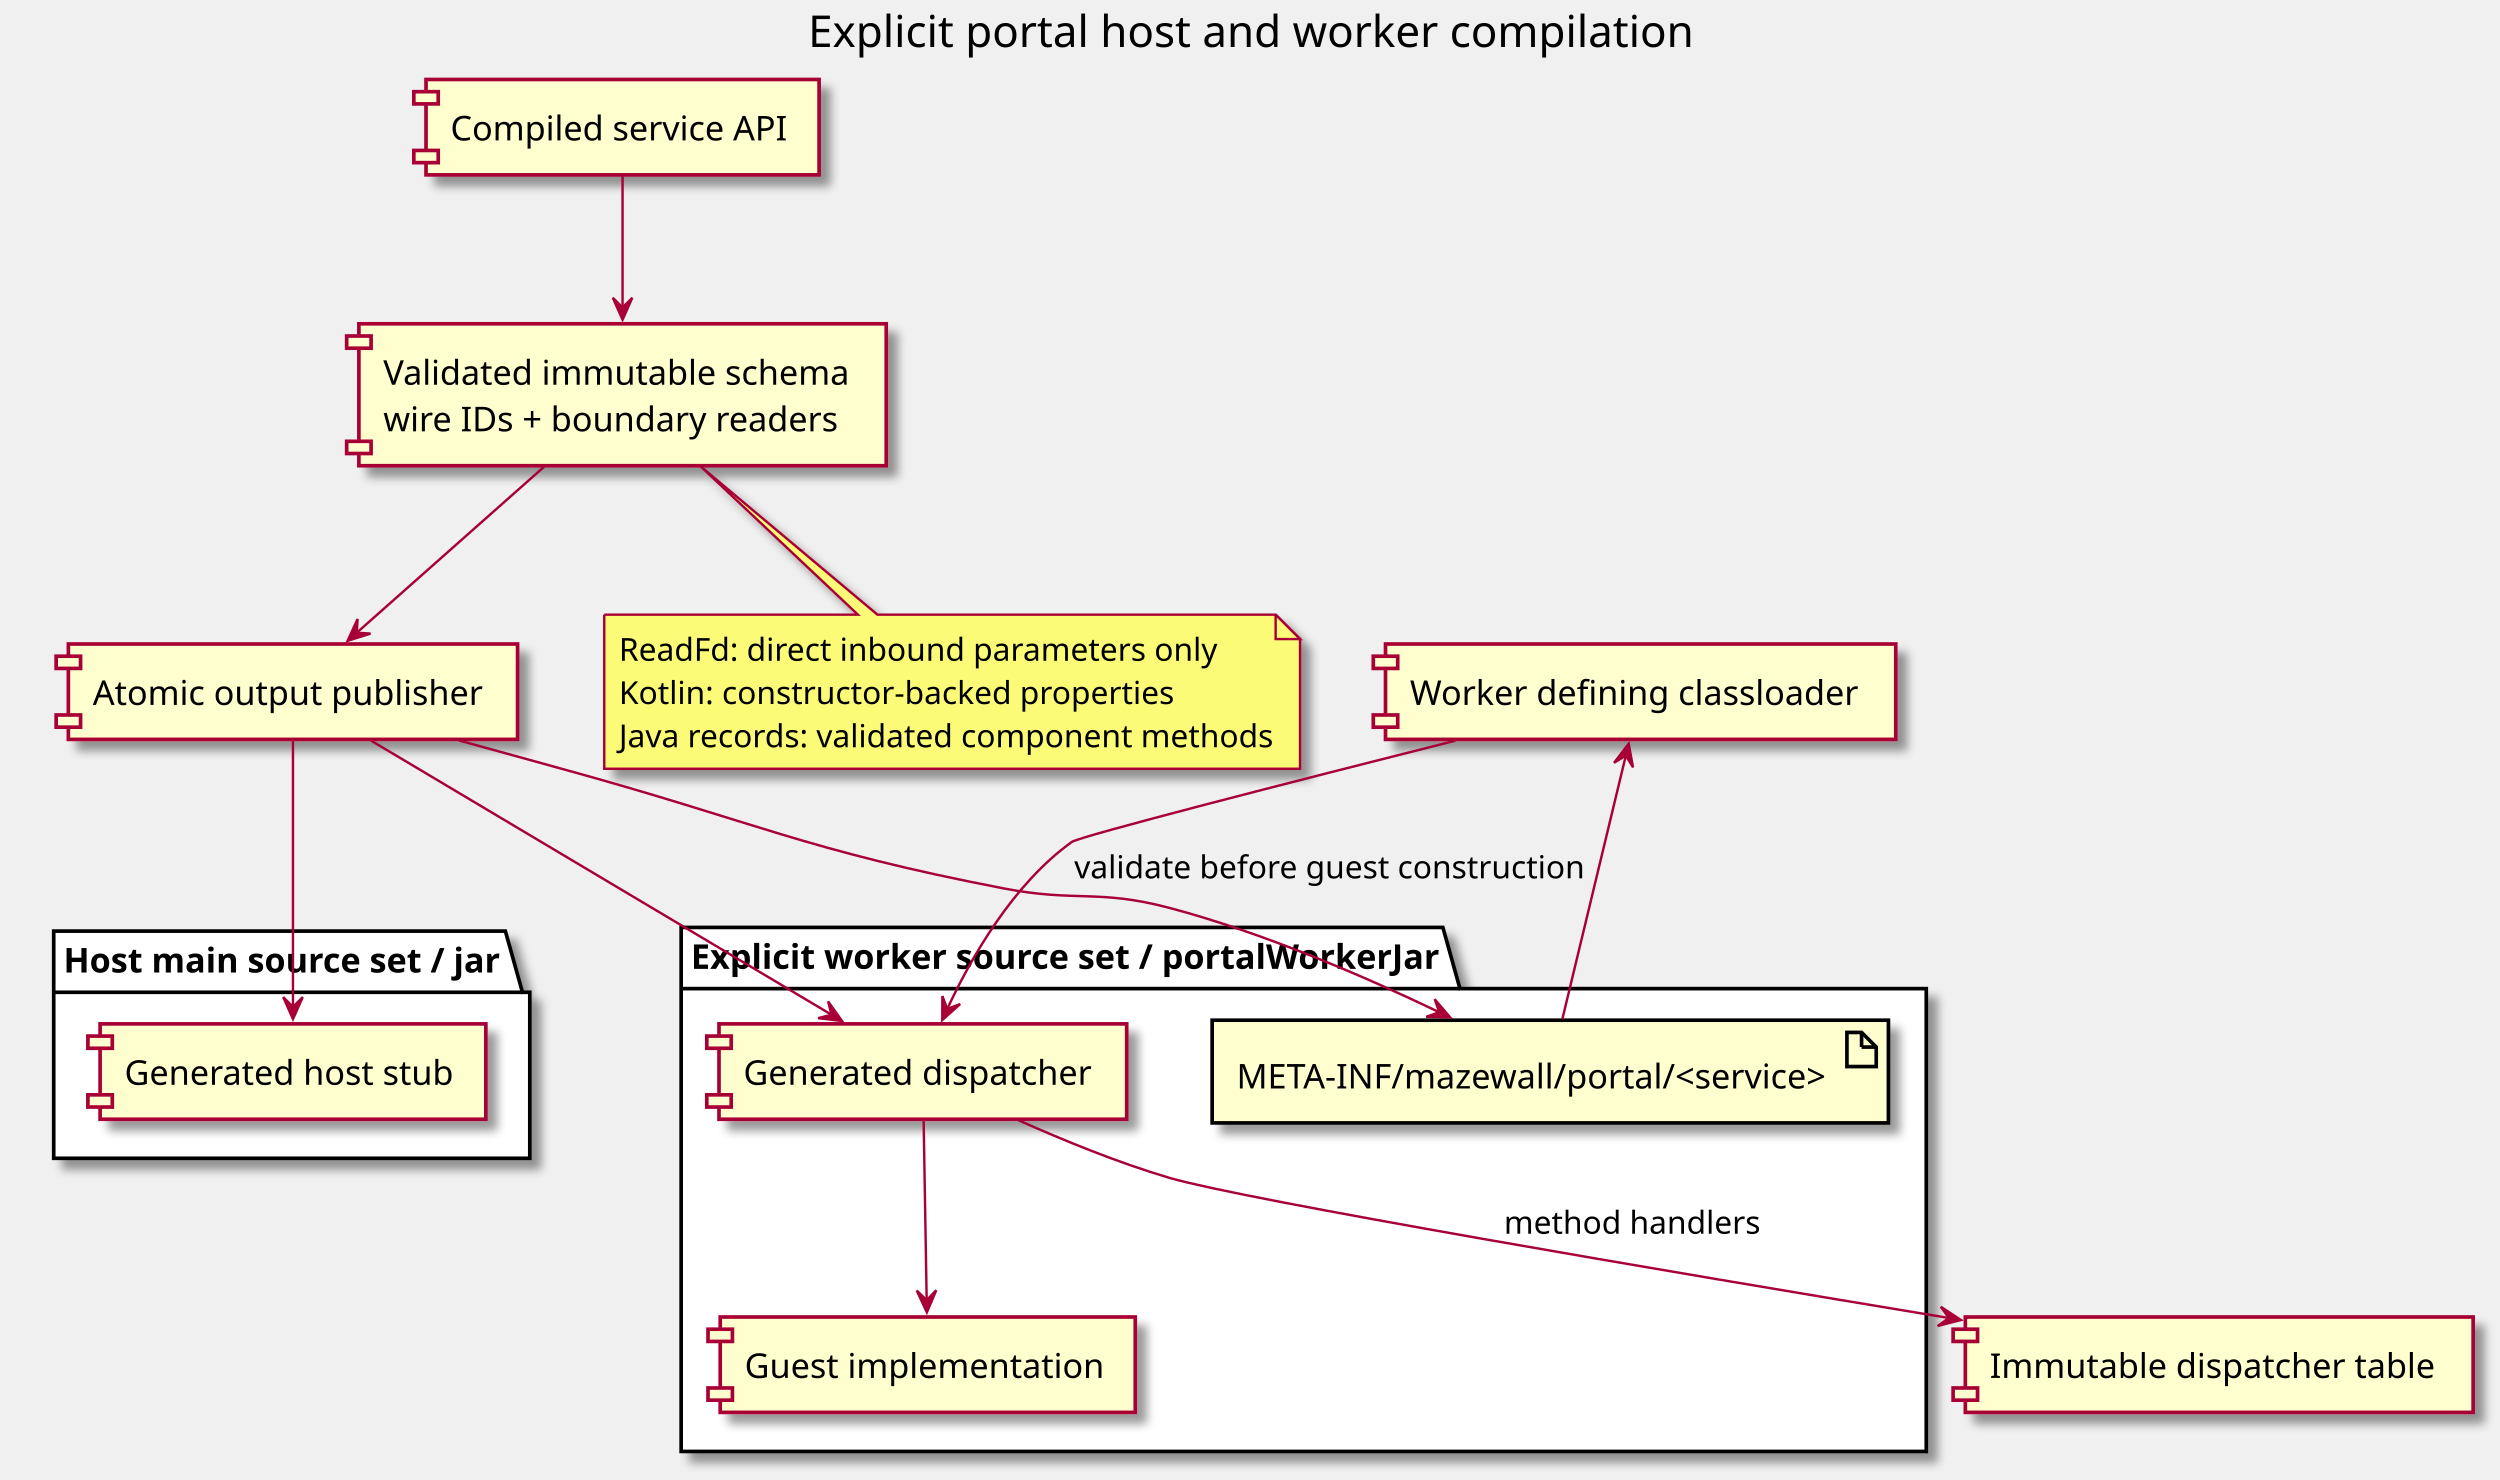
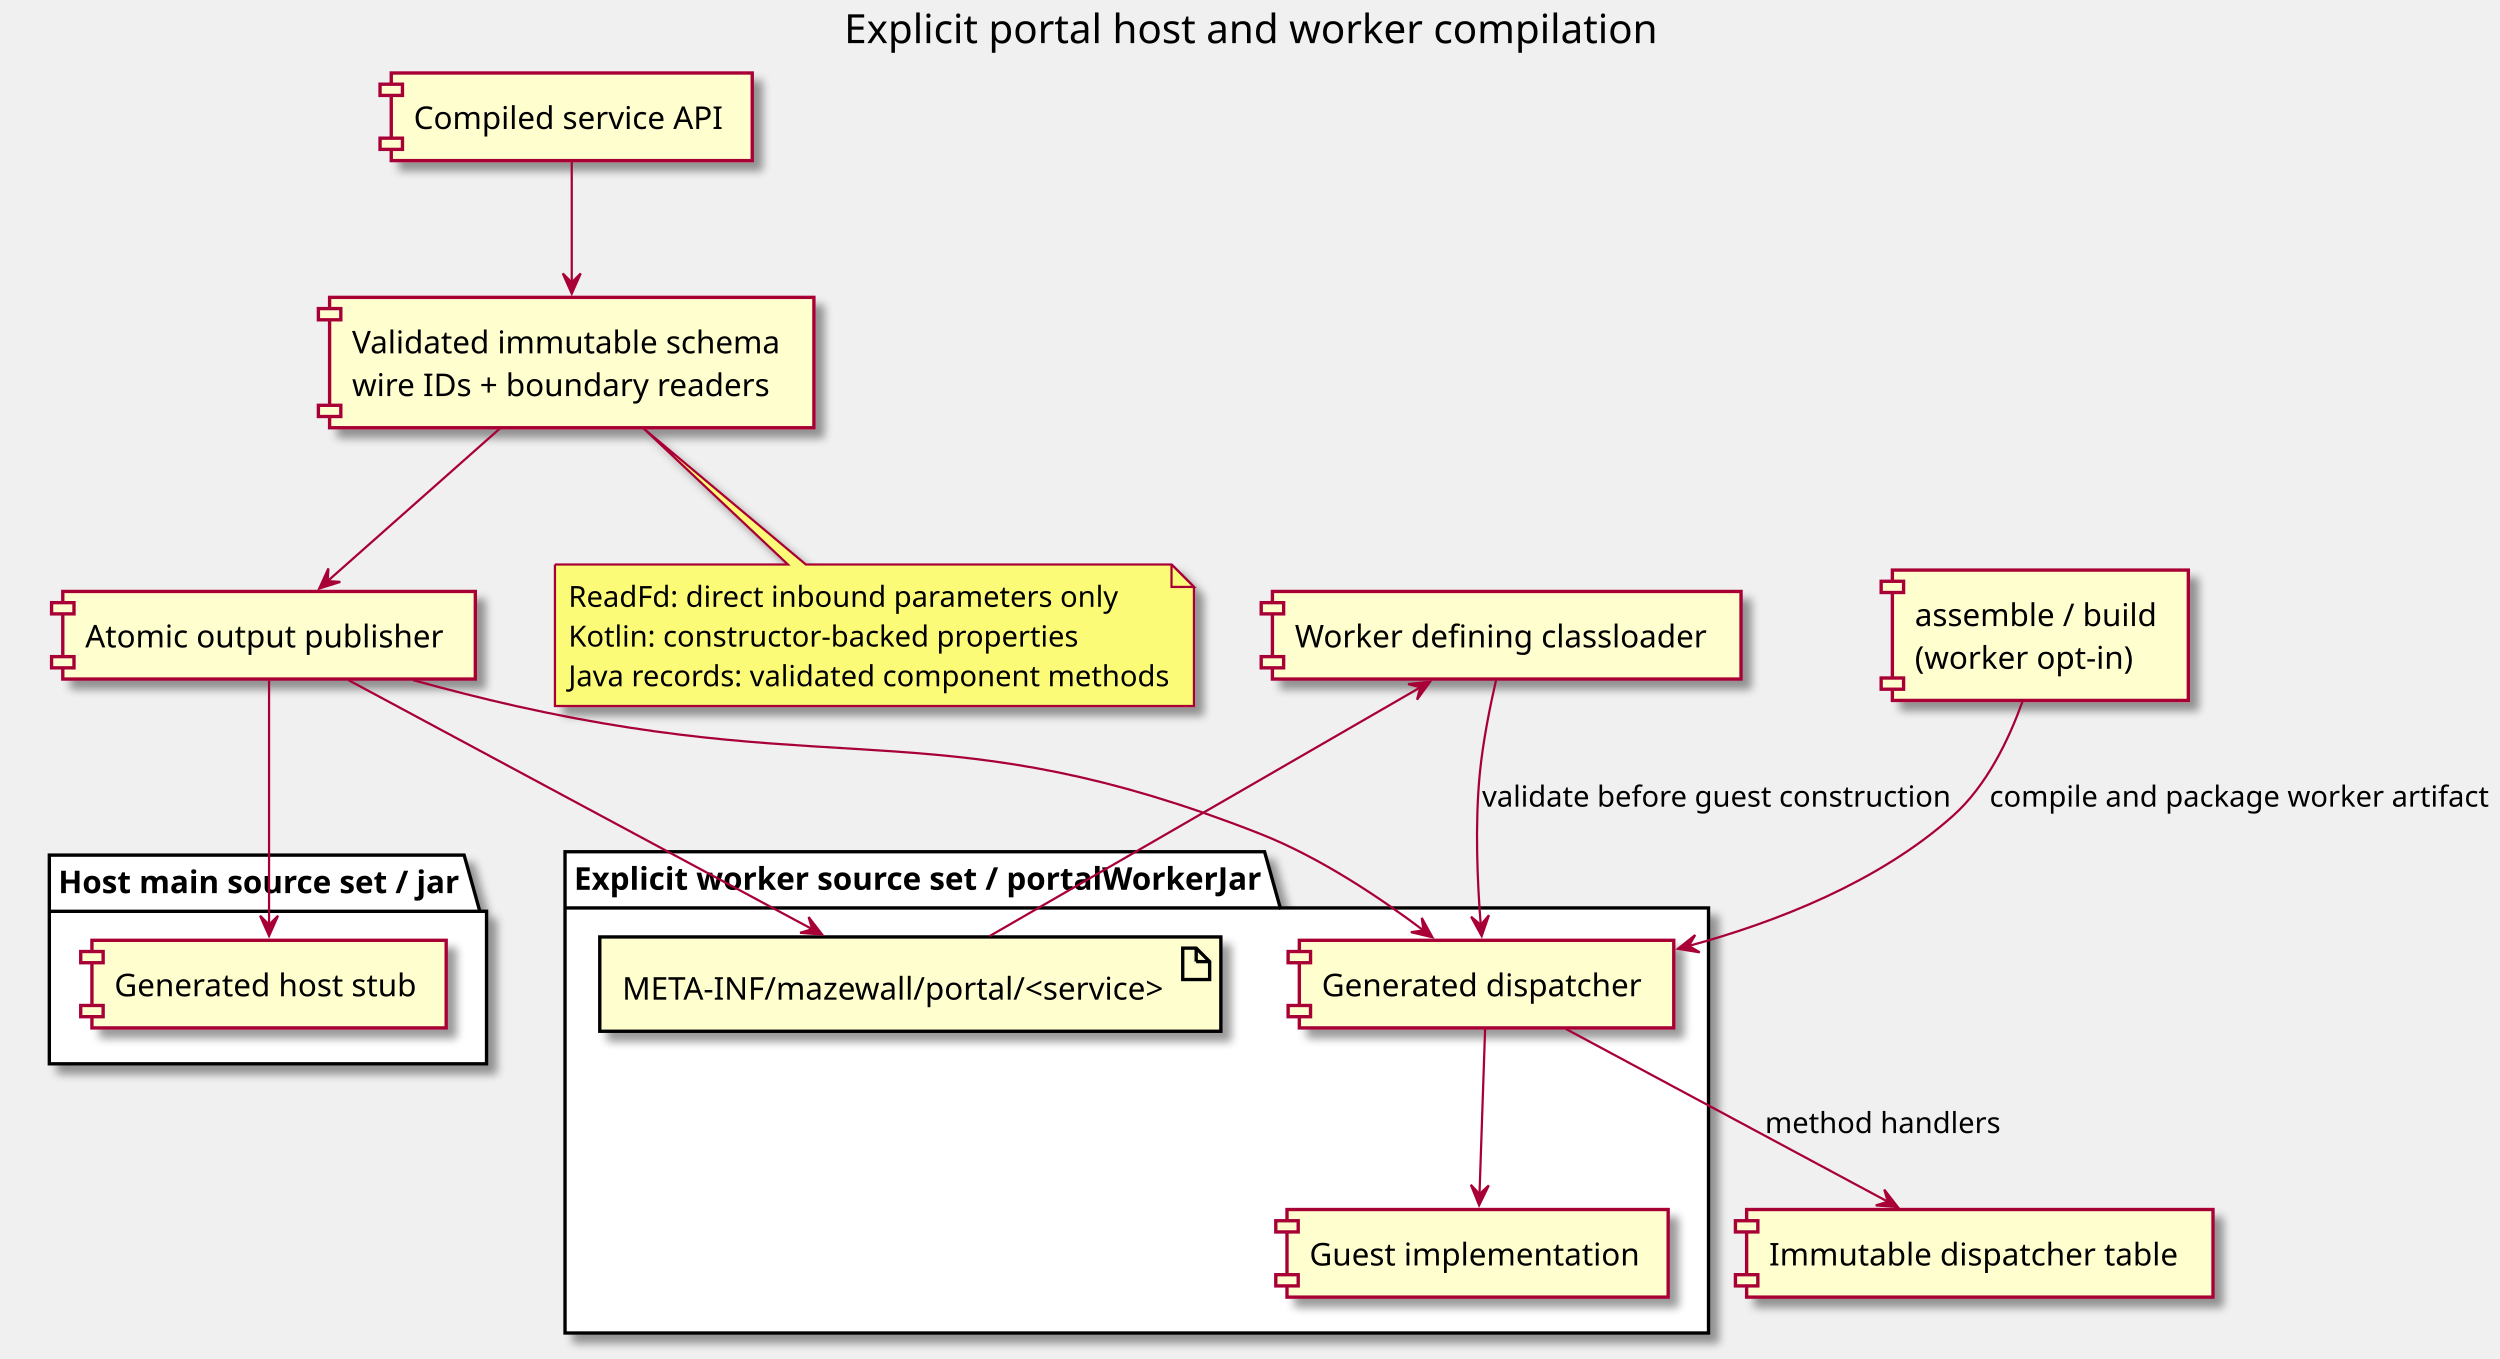
- <svg xmlns="http://www.w3.org/2000/svg" contentScriptType="application/ecmascript" contentStyleType="text/css" height="606px" preserveAspectRatio="none" style="width:1024px;height:606px;" version="1.1" viewBox="0 0 1024 606" width="1024px" zoomAndPan="magnify">
+ <svg xmlns="http://www.w3.org/2000/svg" contentScriptType="application/ecmascript" contentStyleType="text/css" height="606px" preserveAspectRatio="none" style="width:1115px;height:606px;" version="1.1" viewBox="0 0 1115 606" width="1115px" zoomAndPan="magnify">
  <defs>
-     <filter height="300%" id="f1cvt0zhvisgmz" width="300%" x="-1" y="-1">
+     <filter height="300%" id="f1t6uo0lsq8174" width="300%" x="-1" y="-1">
      <feGaussianBlur result="blurOut" stdDeviation="2.0" />
      <feColorMatrix in="blurOut" result="blurOut2" type="matrix" values="0 0 0 0 0 0 0 0 0 0 0 0 0 0 0 0 0 0 .4 0" />
      <feOffset dx="4.0" dy="4.0" in="blurOut2" result="blurOut3" />
      <feBlend in="SourceGraphic" in2="blurOut3" mode="normal" />
    </filter>
  </defs>
  <g>
-     <text fill="#000000" font-family="sans-serif" font-size="18" lengthAdjust="spacingAndGlyphs" textLength="369" x="331" y="19.242">Explicit portal host and worker compilation</text>
-     <polygon fill="#FFFFFF" filter="url(#f1cvt0zhvisgmz)" points="22,381.376,207,381.376,214,406.444,217,406.444,217,474.446,22,474.446,22,381.376" style="stroke: #000000; stroke-width: 1.5;" />
+     <text fill="#000000" font-family="sans-serif" font-size="18" lengthAdjust="spacingAndGlyphs" textLength="369" x="376.5" y="19.242">Explicit portal host and worker compilation</text>
+     <polygon fill="#FFFFFF" filter="url(#f1t6uo0lsq8174)" points="22,381.376,207,381.376,214,406.444,217,406.444,217,474.446,22,474.446,22,381.376" style="stroke: #000000; stroke-width: 1.5;" />
    <line style="stroke: #000000; stroke-width: 1.5;" x1="22" x2="214" y1="406.444" y2="406.444" />
    <text fill="#000000" font-family="sans-serif" font-size="14" font-weight="bold" lengthAdjust="spacingAndGlyphs" textLength="179" x="26" y="398.342">Host main source set / jar</text>
-     <polygon fill="#FFFFFF" filter="url(#f1cvt0zhvisgmz)" points="279,379.876,591,379.876,598,404.944,789,404.944,789,594.516,279,594.516,279,379.876" style="stroke: #000000; stroke-width: 1.5;" />
-     <line style="stroke: #000000; stroke-width: 1.5;" x1="279" x2="598" y1="404.944" y2="404.944" />
-     <text fill="#000000" font-family="sans-serif" font-size="14" font-weight="bold" lengthAdjust="spacingAndGlyphs" textLength="306" x="283" y="396.842">Explicit worker source set / portalWorkerJar</text>
-     <rect fill="#FEFECE" filter="url(#f1cvt0zhvisgmz)" height="39.068" style="stroke: #A80036; stroke-width: 1.5;" width="158" x="41" y="419.376" />
+     <polygon fill="#FFFFFF" filter="url(#f1t6uo0lsq8174)" points="252,379.876,564,379.876,571,404.944,762,404.944,762,594.516,252,594.516,252,379.876" style="stroke: #000000; stroke-width: 1.5;" />
+     <line style="stroke: #000000; stroke-width: 1.5;" x1="252" x2="571" y1="404.944" y2="404.944" />
+     <text fill="#000000" font-family="sans-serif" font-size="14" font-weight="bold" lengthAdjust="spacingAndGlyphs" textLength="306" x="256" y="396.842">Explicit worker source set / portalWorkerJar</text>
+     <rect fill="#FEFECE" filter="url(#f1t6uo0lsq8174)" height="39.068" style="stroke: #A80036; stroke-width: 1.5;" width="158" x="41" y="419.376" />
    <rect fill="#FEFECE" height="5" style="stroke: #A80036; stroke-width: 1.5;" width="10" x="36" y="424.376" />
    <rect fill="#FEFECE" height="5" style="stroke: #A80036; stroke-width: 1.5;" width="10" x="36" y="448.444" />
    <text fill="#000000" font-family="sans-serif" font-size="14" lengthAdjust="spacingAndGlyphs" textLength="138" x="51" y="444.342">Generated host stub</text>
-     <rect fill="#FEFECE" filter="url(#f1cvt0zhvisgmz)" height="39.068" style="stroke: #A80036; stroke-width: 1.5;" width="170" x="295" y="539.446" />
-     <rect fill="#FEFECE" height="5" style="stroke: #A80036; stroke-width: 1.5;" width="10" x="290" y="544.446" />
-     <rect fill="#FEFECE" height="5" style="stroke: #A80036; stroke-width: 1.5;" width="10" x="290" y="568.514" />
-     <text fill="#000000" font-family="sans-serif" font-size="14" lengthAdjust="spacingAndGlyphs" textLength="150" x="305" y="564.412">Guest implementation</text>
-     <rect fill="#FEFECE" filter="url(#f1cvt0zhvisgmz)" height="39.068" style="stroke: #A80036; stroke-width: 1.5;" width="167" x="294.5" y="419.376" />
-     <rect fill="#FEFECE" height="5" style="stroke: #A80036; stroke-width: 1.5;" width="10" x="289.5" y="424.376" />
-     <rect fill="#FEFECE" height="5" style="stroke: #A80036; stroke-width: 1.5;" width="10" x="289.5" y="448.444" />
-     <text fill="#000000" font-family="sans-serif" font-size="14" lengthAdjust="spacingAndGlyphs" textLength="147" x="304.5" y="444.342">Generated dispatcher</text>
-     <rect fill="#FEFECE" filter="url(#f1cvt0zhvisgmz)" height="42.068" style="stroke: #000000; stroke-width: 1.5;" width="277" x="496.5" y="417.876" />
-     <polygon fill="#FEFECE" points="756.5,422.876,756.5,436.876,768.5,436.876,768.5,428.876,762.5,422.876,756.5,422.876" style="stroke: #000000; stroke-width: 1.5;" />
-     <line style="stroke: #000000; stroke-width: 1.5;" x1="762.5" x2="762.5" y1="422.876" y2="428.876" />
-     <line style="stroke: #000000; stroke-width: 1.5;" x1="768.5" x2="762.5" y1="428.876" y2="428.876" />
-     <text fill="#000000" font-family="sans-serif" font-size="14" lengthAdjust="spacingAndGlyphs" textLength="247" x="506.5" y="445.842">META-INF/mazewall/portal/&lt;service&gt;</text>
-     <rect fill="#FEFECE" filter="url(#f1cvt0zhvisgmz)" height="39.068" style="stroke: #A80036; stroke-width: 1.5;" width="161" x="174.5" y="32.556" />
+     <rect fill="#FEFECE" filter="url(#f1t6uo0lsq8174)" height="39.068" style="stroke: #A80036; stroke-width: 1.5;" width="170" x="574" y="539.446" />
+     <rect fill="#FEFECE" height="5" style="stroke: #A80036; stroke-width: 1.5;" width="10" x="569" y="544.446" />
+     <rect fill="#FEFECE" height="5" style="stroke: #A80036; stroke-width: 1.5;" width="10" x="569" y="568.514" />
+     <text fill="#000000" font-family="sans-serif" font-size="14" lengthAdjust="spacingAndGlyphs" textLength="150" x="584" y="564.412">Guest implementation</text>
+     <rect fill="#FEFECE" filter="url(#f1t6uo0lsq8174)" height="39.068" style="stroke: #A80036; stroke-width: 1.5;" width="167" x="579.5" y="419.376" />
+     <rect fill="#FEFECE" height="5" style="stroke: #A80036; stroke-width: 1.5;" width="10" x="574.5" y="424.376" />
+     <rect fill="#FEFECE" height="5" style="stroke: #A80036; stroke-width: 1.5;" width="10" x="574.5" y="448.444" />
+     <text fill="#000000" font-family="sans-serif" font-size="14" lengthAdjust="spacingAndGlyphs" textLength="147" x="589.5" y="444.342">Generated dispatcher</text>
+     <rect fill="#FEFECE" filter="url(#f1t6uo0lsq8174)" height="42.068" style="stroke: #000000; stroke-width: 1.5;" width="277" x="267.5" y="417.876" />
+     <polygon fill="#FEFECE" points="527.5,422.876,527.5,436.876,539.5,436.876,539.5,428.876,533.5,422.876,527.5,422.876" style="stroke: #000000; stroke-width: 1.5;" />
+     <line style="stroke: #000000; stroke-width: 1.5;" x1="533.5" x2="533.5" y1="422.876" y2="428.876" />
+     <line style="stroke: #000000; stroke-width: 1.5;" x1="539.5" x2="533.5" y1="428.876" y2="428.876" />
+     <text fill="#000000" font-family="sans-serif" font-size="14" lengthAdjust="spacingAndGlyphs" textLength="247" x="277.5" y="445.842">META-INF/mazewall/portal/&lt;service&gt;</text>
+     <rect fill="#FEFECE" filter="url(#f1t6uo0lsq8174)" height="39.068" style="stroke: #A80036; stroke-width: 1.5;" width="161" x="174.5" y="32.556" />
    <rect fill="#FEFECE" height="5" style="stroke: #A80036; stroke-width: 1.5;" width="10" x="169.5" y="37.556" />
    <rect fill="#FEFECE" height="5" style="stroke: #A80036; stroke-width: 1.5;" width="10" x="169.5" y="61.624" />
    <text fill="#000000" font-family="sans-serif" font-size="14" lengthAdjust="spacingAndGlyphs" textLength="141" x="184.5" y="57.522">Compiled service API</text>
-     <rect fill="#FEFECE" filter="url(#f1cvt0zhvisgmz)" height="58.136" style="stroke: #A80036; stroke-width: 1.5;" width="216" x="147" y="132.626" />
+     <rect fill="#FEFECE" filter="url(#f1t6uo0lsq8174)" height="58.136" style="stroke: #A80036; stroke-width: 1.5;" width="216" x="147" y="132.626" />
    <rect fill="#FEFECE" height="5" style="stroke: #A80036; stroke-width: 1.5;" width="10" x="142" y="137.626" />
    <rect fill="#FEFECE" height="5" style="stroke: #A80036; stroke-width: 1.5;" width="10" x="142" y="180.762" />
    <text fill="#000000" font-family="sans-serif" font-size="14" lengthAdjust="spacingAndGlyphs" textLength="196" x="157" y="157.592">Validated immutable schema</text>
    <text fill="#000000" font-family="sans-serif" font-size="14" lengthAdjust="spacingAndGlyphs" textLength="192" x="157" y="176.66">wire IDs + boundary readers</text>
-     <rect fill="#FEFECE" filter="url(#f1cvt0zhvisgmz)" height="39.068" style="stroke: #A80036; stroke-width: 1.5;" width="184" x="28" y="263.786" />
+     <rect fill="#FEFECE" filter="url(#f1t6uo0lsq8174)" height="39.068" style="stroke: #A80036; stroke-width: 1.5;" width="184" x="28" y="263.786" />
    <rect fill="#FEFECE" height="5" style="stroke: #A80036; stroke-width: 1.5;" width="10" x="23" y="268.786" />
    <rect fill="#FEFECE" height="5" style="stroke: #A80036; stroke-width: 1.5;" width="10" x="23" y="292.854" />
    <text fill="#000000" font-family="sans-serif" font-size="14" lengthAdjust="spacingAndGlyphs" textLength="164" x="38" y="288.752">Atomic output publisher</text>
-     <rect fill="#FEFECE" filter="url(#f1cvt0zhvisgmz)" height="39.068" style="stroke: #A80036; stroke-width: 1.5;" width="209" x="567.5" y="263.786" />
+     <rect fill="#FEFECE" filter="url(#f1t6uo0lsq8174)" height="58.136" style="stroke: #A80036; stroke-width: 1.5;" width="132" x="844" y="254.256" />
+     <rect fill="#FEFECE" height="5" style="stroke: #A80036; stroke-width: 1.5;" width="10" x="839" y="259.256" />
+     <rect fill="#FEFECE" height="5" style="stroke: #A80036; stroke-width: 1.5;" width="10" x="839" y="302.392" />
+     <text fill="#000000" font-family="sans-serif" font-size="14" lengthAdjust="spacingAndGlyphs" textLength="112" x="854" y="279.222">assemble / build</text>
+     <text fill="#000000" font-family="sans-serif" font-size="14" lengthAdjust="spacingAndGlyphs" textLength="98" x="854" y="298.29">(worker opt-in)</text>
+     <rect fill="#FEFECE" filter="url(#f1t6uo0lsq8174)" height="39.068" style="stroke: #A80036; stroke-width: 1.5;" width="209" x="567.5" y="263.786" />
    <rect fill="#FEFECE" height="5" style="stroke: #A80036; stroke-width: 1.5;" width="10" x="562.5" y="268.786" />
    <rect fill="#FEFECE" height="5" style="stroke: #A80036; stroke-width: 1.5;" width="10" x="562.5" y="292.854" />
    <text fill="#000000" font-family="sans-serif" font-size="14" lengthAdjust="spacingAndGlyphs" textLength="189" x="577.5" y="288.752">Worker defining classloader</text>
-     <rect fill="#FEFECE" filter="url(#f1cvt0zhvisgmz)" height="39.068" style="stroke: #A80036; stroke-width: 1.5;" width="208" x="805" y="539.446" />
-     <rect fill="#FEFECE" height="5" style="stroke: #A80036; stroke-width: 1.5;" width="10" x="800" y="544.446" />
-     <rect fill="#FEFECE" height="5" style="stroke: #A80036; stroke-width: 1.5;" width="10" x="800" y="568.514" />
-     <text fill="#000000" font-family="sans-serif" font-size="14" lengthAdjust="spacingAndGlyphs" textLength="188" x="815" y="564.412">Immutable dispatcher table</text>
-     <path d="M247.5,251.766 L247.5,314.884 A0,0 0 0 0 247.5,314.884 L532.5,314.884 A0,0 0 0 0 532.5,314.884 L532.5,261.766 L522.5,251.766 L359.4,251.766 L286.99,191.046 L351.4,251.766 L247.5,251.766 A0,0 0 0 0 247.5,251.766 " fill="#FBFB77" filter="url(#f1cvt0zhvisgmz)" style="stroke: #A80036; stroke-width: 1.0;" />
+     <rect fill="#FEFECE" filter="url(#f1t6uo0lsq8174)" height="39.068" style="stroke: #A80036; stroke-width: 1.5;" width="208" x="779" y="539.446" />
+     <rect fill="#FEFECE" height="5" style="stroke: #A80036; stroke-width: 1.5;" width="10" x="774" y="544.446" />
+     <rect fill="#FEFECE" height="5" style="stroke: #A80036; stroke-width: 1.5;" width="10" x="774" y="568.514" />
+     <text fill="#000000" font-family="sans-serif" font-size="14" lengthAdjust="spacingAndGlyphs" textLength="188" x="789" y="564.412">Immutable dispatcher table</text>
+     <path d="M247.5,251.766 L247.5,314.884 A0,0 0 0 0 247.5,314.884 L532.5,314.884 A0,0 0 0 0 532.5,314.884 L532.5,261.766 L522.5,251.766 L359.4,251.766 L286.99,191.046 L351.4,251.766 L247.5,251.766 A0,0 0 0 0 247.5,251.766 " fill="#FBFB77" filter="url(#f1t6uo0lsq8174)" style="stroke: #A80036; stroke-width: 1.0;" />
    <path d="M522.5,251.766 L522.5,261.766 L532.5,261.766 L522.5,251.766 " fill="#FBFB77" style="stroke: #A80036; stroke-width: 1.0;" />
    <text fill="#000000" font-family="sans-serif" font-size="13" lengthAdjust="spacingAndGlyphs" textLength="240" x="253.5" y="270.663">ReadFd: direct inbound parameters only</text>
    <text fill="#000000" font-family="sans-serif" font-size="13" lengthAdjust="spacingAndGlyphs" textLength="223" x="253.5" y="288.369">Kotlin: constructor-backed properties</text>
    <text fill="#000000" font-family="sans-serif" font-size="13" lengthAdjust="spacingAndGlyphs" textLength="264" x="253.5" y="306.075">Java records: validated component methods</text>
    <path d="M255,71.836 C255,86.746 255,108.016 255,126.006 " fill="none" id="api-&gt;schema" style="stroke: #A80036; stroke-width: 1.0;" />
    <polygon fill="#A80036" points="255,130.956,259,121.956,255,125.956,251,121.956,255,130.956" style="stroke: #A80036; stroke-width: 1.0;" />
    <path d="M223.01,191.046 C199.52,211.856 168.02,239.776 146.06,259.226 " fill="none" id="schema-&gt;publisher" style="stroke: #A80036; stroke-width: 1.0;" />
    <polygon fill="#A80036" points="142.38,262.486,151.77,259.514,146.123,259.171,146.466,253.525,142.38,262.486" style="stroke: #A80036; stroke-width: 1.0;" />
    <path d="M120,303.156 C120,330.676 120,381.936 120,412.696 " fill="none" id="publisher-&gt;stub" style="stroke: #A80036; stroke-width: 1.0;" />
    <polygon fill="#A80036" points="120,417.416,124,408.416,120,412.416,116,408.416,120,417.416" style="stroke: #A80036; stroke-width: 1.0;" />
-     <path d="M151.89,303.306 C199.76,331.806 289.98,385.516 340.79,415.756 " fill="none" id="publisher-&gt;dispatcher" style="stroke: #A80036; stroke-width: 1.0;" />
-     <polygon fill="#A80036" points="344.88,418.196,339.189,410.158,340.582,415.64,335.1,417.034,344.88,418.196" style="stroke: #A80036; stroke-width: 1.0;" />
-     <path d="M188.05,303.296 C201.92,307.146 216.43,311.156 230,314.876 C310.37,336.926 329.17,348.076 411,363.876 C440.88,369.646 449.58,364.096 479,371.876 C517.68,382.116 559.3,400.116 589.81,414.746 " fill="none" id="publisher-&gt;descriptor" style="stroke: #A80036; stroke-width: 1.0;" />
-     <polygon fill="#A80036" points="594.02,416.776,587.653,409.262,589.517,414.603,584.176,416.467,594.02,416.776" style="stroke: #A80036; stroke-width: 1.0;" />
-     <path d="M378.32,458.886 C378.66,478.936 379.2,510.666 379.57,532.806 " fill="none" id="dispatcher-&gt;guest" style="stroke: #A80036; stroke-width: 1.0;" />
-     <polygon fill="#A80036" points="379.65,537.546,383.495,528.479,379.564,532.547,375.496,528.616,379.65,537.546" style="stroke: #A80036; stroke-width: 1.0;" />
-     <path d="M639.93,417.456 C646.66,389.496 658.73,339.396 665.99,309.266 " fill="none" id="descriptor-&gt;loader" style="stroke: #A80036; stroke-width: 1.0;" />
-     <polygon fill="#A80036" points="667.11,304.626,661.111,312.437,665.938,309.486,668.888,314.313,667.11,304.626" style="stroke: #A80036; stroke-width: 1.0;" />
-     <path d="M596.23,303.336 C529.49,320.186 442.34,342.486 439,344.876 C414.9,362.166 397.77,392.196 387.91,413.456 " fill="none" id="loader-&gt;dispatcher" style="stroke: #A80036; stroke-width: 1.0;" />
-     <polygon fill="#A80036" points="385.94,417.816,393.289,411.259,387.997,413.259,385.997,407.967,385.94,417.816" style="stroke: #A80036; stroke-width: 1.0;" />
-     <text fill="#000000" font-family="sans-serif" font-size="13" lengthAdjust="spacingAndGlyphs" textLength="205" x="440" y="359.773">validate before guest construction</text>
-     <path d="M417.06,458.786 C435.5,467.056 458.01,476.266 479,482.446 C509.2,491.336 681.33,520.506 798.44,539.886 " fill="none" id="dispatcher-&gt;table" style="stroke: #A80036; stroke-width: 1.0;" />
-     <polygon fill="#A80036" points="803.18,540.666,794.952,535.252,798.247,539.851,793.648,543.145,803.18,540.666" style="stroke: #A80036; stroke-width: 1.0;" />
-     <text fill="#000000" font-family="sans-serif" font-size="13" lengthAdjust="spacingAndGlyphs" textLength="103" x="616" y="505.343">method handlers</text>
+     <path d="M184.29,303.356 C199.22,307.446 215.11,311.546 230,314.876 C376.09,347.626 422.66,317.106 562,371.876 C588.78,382.406 615.9,400.646 635.29,415.296 " fill="none" id="publisher-&gt;dispatcher" style="stroke: #A80036; stroke-width: 1.0;" />
+     <polygon fill="#A80036" points="638.84,418.016,634.109,409.378,634.864,414.984,629.258,415.739,638.84,418.016" style="stroke: #A80036; stroke-width: 1.0;" />
+     <path d="M155.36,303.306 C207.66,331.396 305.57,383.976 362.3,414.446 " fill="none" id="publisher-&gt;descriptor" style="stroke: #A80036; stroke-width: 1.0;" />
+     <polygon fill="#A80036" points="366.66,416.786,360.635,408.995,362.259,414.414,356.84,416.037,366.66,416.786" style="stroke: #A80036; stroke-width: 1.0;" />
+     <path d="M902.08,312.726 C896.05,329.636 886.15,350.366 871,363.876 C838.08,393.246 792.72,411.176 752.76,422.006 " fill="none" id="build-&gt;dispatcher" style="stroke: #A80036; stroke-width: 1.0;" />
+     <polygon fill="#A80036" points="748.37,423.166,758.091,424.749,753.206,421.896,756.059,417.012,748.37,423.166" style="stroke: #A80036; stroke-width: 1.0;" />
+     <text fill="#000000" font-family="sans-serif" font-size="13" lengthAdjust="spacingAndGlyphs" textLength="216" x="887.34" y="359.773">compile and package worker artifact</text>
+     <path d="M662.36,458.886 C661.68,478.936 660.6,510.666 659.85,532.806 " fill="none" id="dispatcher-&gt;guest" style="stroke: #A80036; stroke-width: 1.0;" />
+     <polygon fill="#A80036" points="659.69,537.546,663.996,528.688,659.861,532.549,656.001,528.414,659.69,537.546" style="stroke: #A80036; stroke-width: 1.0;" />
+     <path d="M441.35,417.506 C491.28,388.676 582.12,336.216 633.64,306.466 " fill="none" id="descriptor-&gt;loader" style="stroke: #A80036; stroke-width: 1.0;" />
+     <polygon fill="#A80036" points="637.81,304.066,628.014,305.089,633.477,306.56,632.006,312.023,637.81,304.066" style="stroke: #A80036; stroke-width: 1.0;" />
+     <path d="M667.25,303.276 C664.53,315.136 661.38,330.796 660,344.876 C657.75,367.856 658.94,394.156 660.44,412.926 " fill="none" id="loader-&gt;dispatcher" style="stroke: #A80036; stroke-width: 1.0;" />
+     <polygon fill="#A80036" points="660.83,417.476,664.071,408.175,660.416,412.493,656.098,408.838,660.83,417.476" style="stroke: #A80036; stroke-width: 1.0;" />
+     <text fill="#000000" font-family="sans-serif" font-size="13" lengthAdjust="spacingAndGlyphs" textLength="205" x="661" y="359.773">validate before guest construction</text>
+     <path d="M698.35,458.886 C737.56,479.926 800.73,513.826 842.06,536.006 " fill="none" id="dispatcher-&gt;table" style="stroke: #A80036; stroke-width: 1.0;" />
+     <polygon fill="#A80036" points="846.41,538.346,840.375,530.563,842.005,535.98,836.589,537.61,846.41,538.346" style="stroke: #A80036; stroke-width: 1.0;" />
+     <text fill="#000000" font-family="sans-serif" font-size="13" lengthAdjust="spacingAndGlyphs" textLength="103" x="787.17" y="505.343">method handlers</text>
  </g>
</svg>
